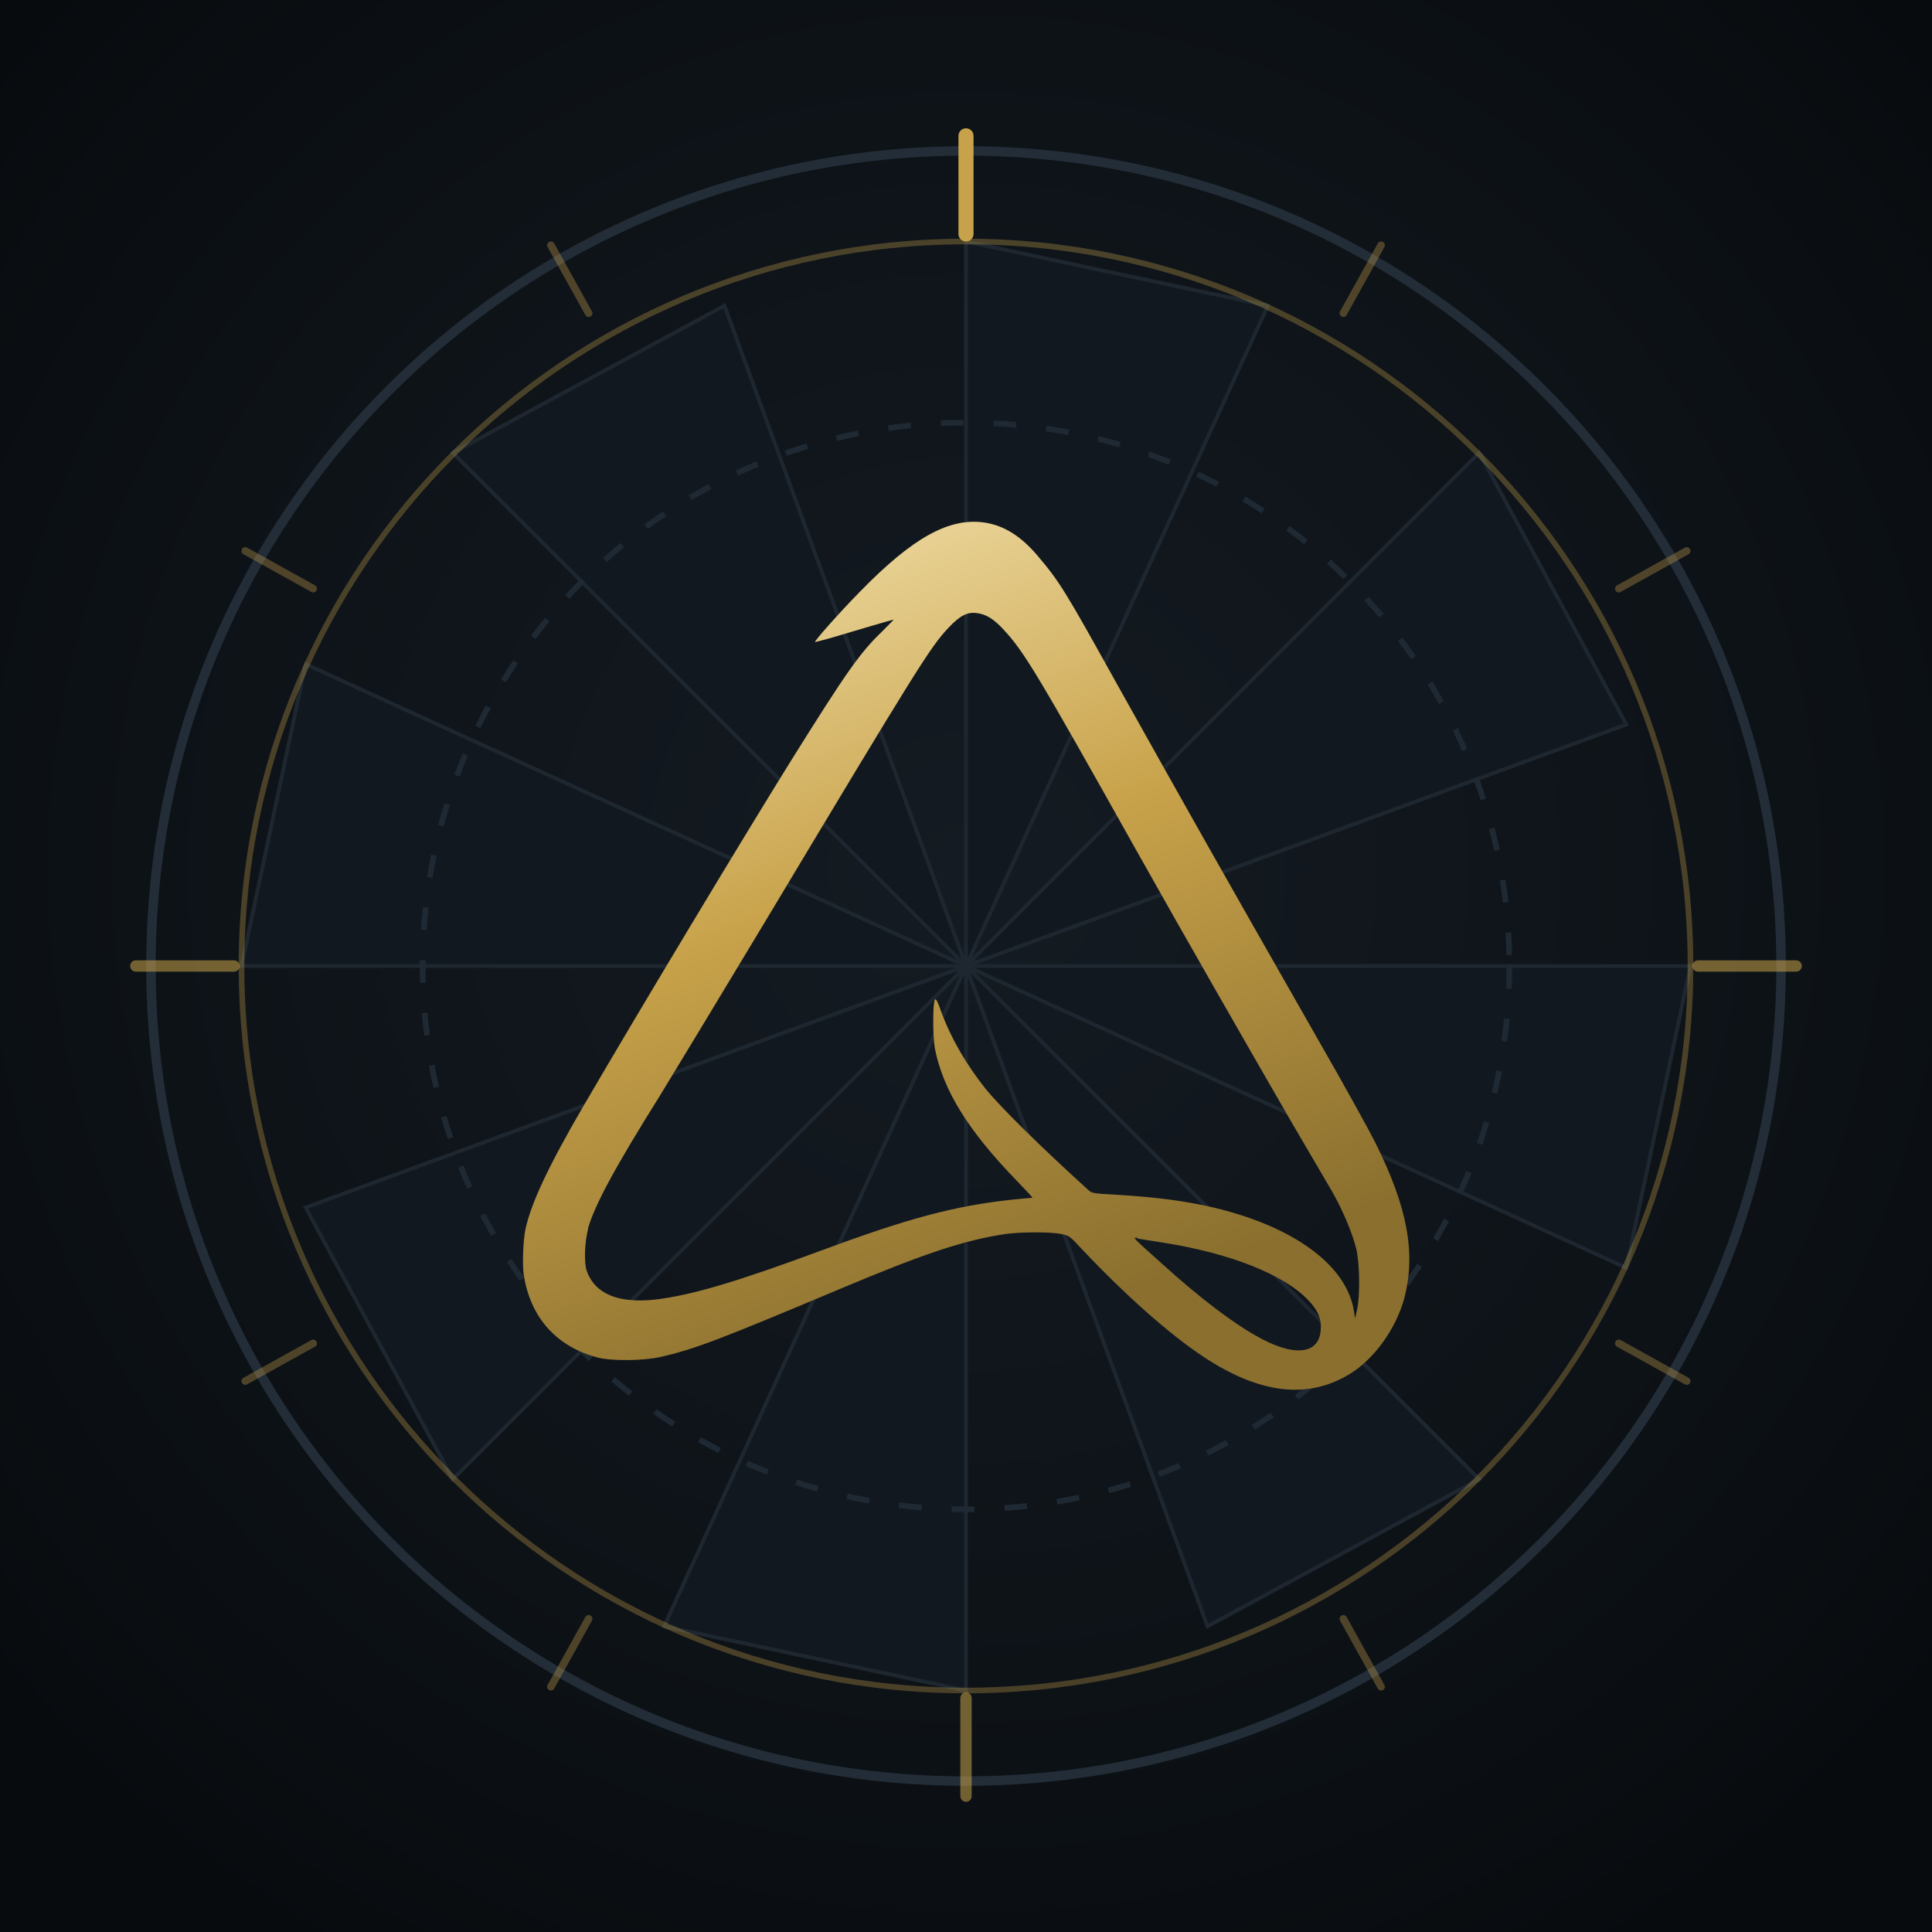
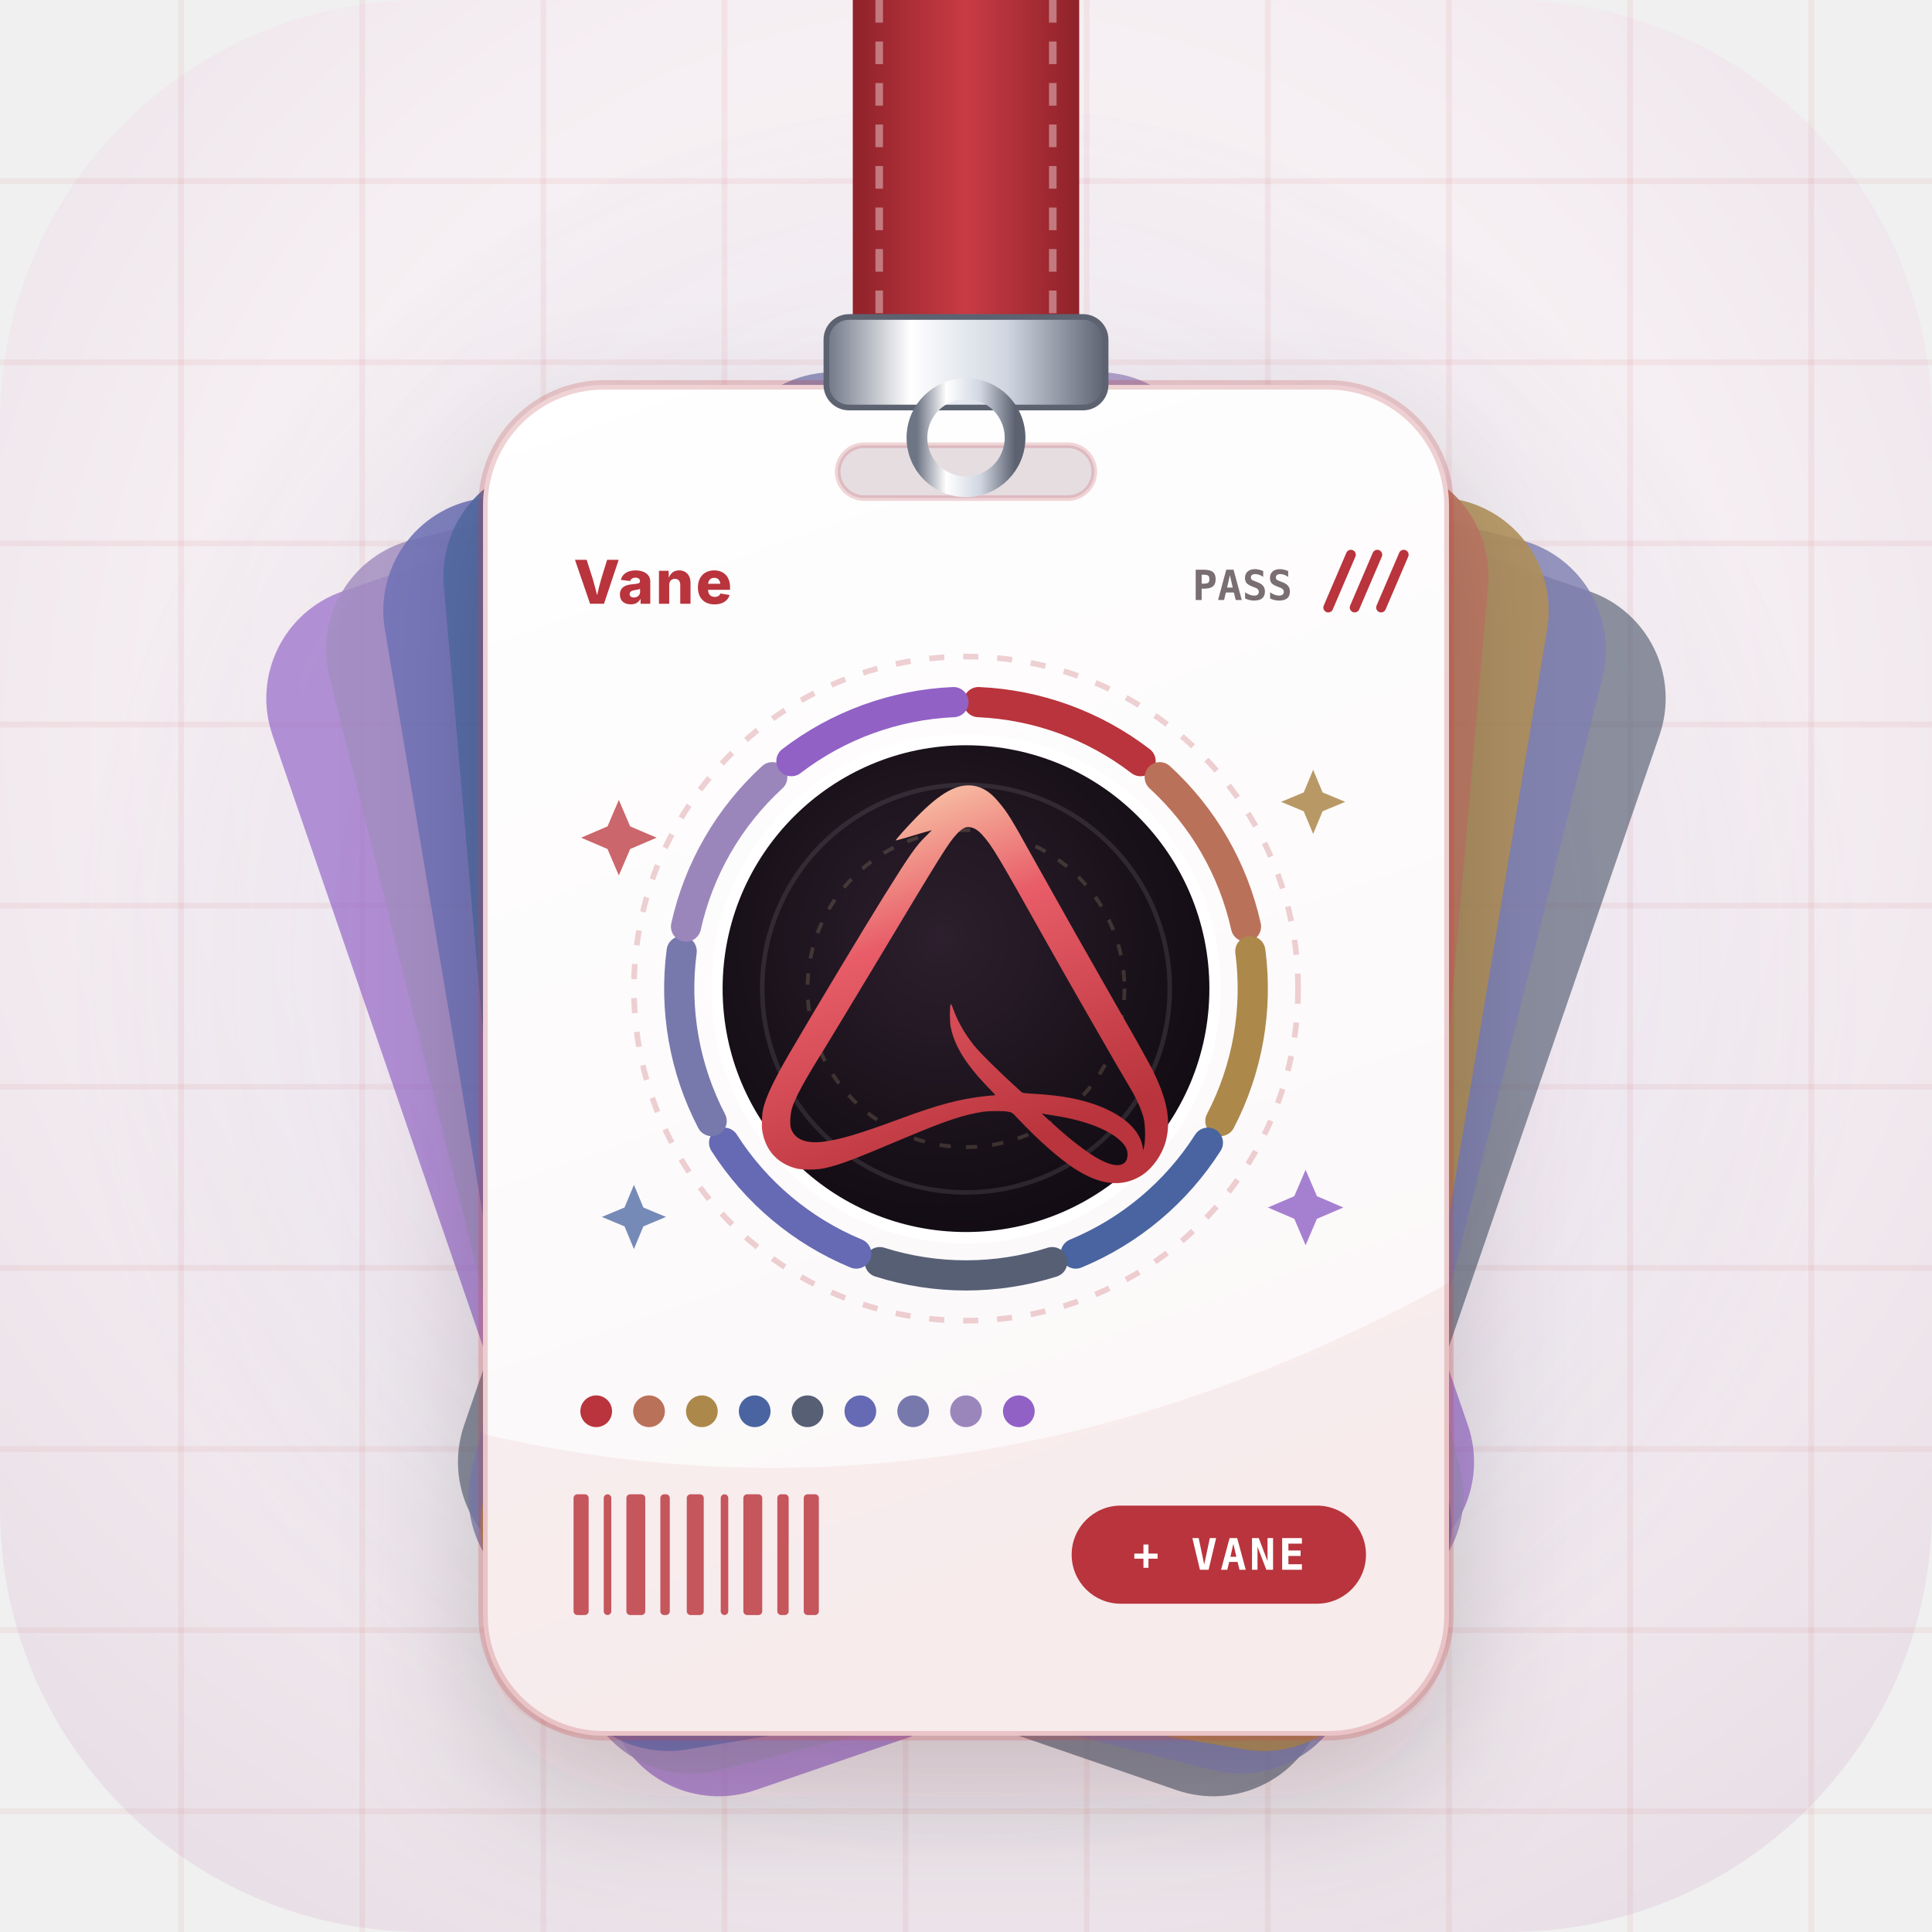
<svg xmlns="http://www.w3.org/2000/svg" viewBox="0 0 512 512" width="512" height="512">
  <defs>
-     <radialGradient id="bg" cx="50%" cy="45%" r="65%">
-       <stop offset="0%" stop-color="#141B22" />
-       <stop offset="65%" stop-color="#0D1217" />
-       <stop offset="100%" stop-color="#080B0E" />
+     <radialGradient id="bg" cx="50%" cy="38%" r="72%">
+       <stop offset="0%" stop-color="#fdf9fa" />
+       <stop offset="55%" stop-color="#f5eef2" />
+       <stop offset="100%" stop-color="#e8dfe6" />
    </radialGradient>
-     <linearGradient id="g" x1="0" y1="0" x2="0.35" y2="1">
-       <stop offset="0" stop-color="#F6E6B4" />
-       <stop offset="0.5" stop-color="#C8A24A" />
-       <stop offset="1" stop-color="#8A6F2E" />
+     <radialGradient id="aura" cx="50%" cy="48%" r="50%">
+       <stop offset="0%" stop-color="#b9343c" stop-opacity="0.16" />
+       <stop offset="55%" stop-color="#9161c6" stop-opacity="0.08" />
+       <stop offset="100%" stop-color="#4964a0" stop-opacity="0" />
+     </radialGradient>
+     <linearGradient id="strapGrad" x1="0" y1="0" x2="1" y2="0">
+       <stop offset="0%" stop-color="#8f222a" />
+       <stop offset="50%" stop-color="#c93b44" />
+       <stop offset="100%" stop-color="#8f222a" />
    </linearGradient>
+     <linearGradient id="clampGrad" x1="0" y1="0" x2="1" y2="0">
+       <stop offset="0%" stop-color="#6e7585" />
+       <stop offset="30%" stop-color="#ffffff" />
+       <stop offset="65%" stop-color="#cfd5e0" />
+       <stop offset="100%" stop-color="#5c6270" />
+     </linearGradient>
+     <linearGradient id="cardSurface" x1="0" y1="0" x2="0.25" y2="1">
+       <stop offset="0%" stop-color="#ffffff" />
+       <stop offset="100%" stop-color="#fbf7f8" />
+     </linearGradient>
+     <radialGradient id="vinylDisc" cx="45%" cy="40%" r="65%">
+       <stop offset="0%" stop-color="#2d1f2d" />
+       <stop offset="60%" stop-color="#1a121b" />
+       <stop offset="100%" stop-color="#100a12" />
+     </radialGradient>
+     <linearGradient id="vaneNeedle" x1="0" y1="0" x2="0.4" y2="1">
+       <stop offset="0%" stop-color="#fff0c2" />
+       <stop offset="45%" stop-color="#e85d68" />
+       <stop offset="100%" stop-color="#b9343c" />
+     </linearGradient>
+     <filter id="cardShadow" x="-18%" y="-12%" width="136%" height="136%">
+       <feDropShadow dx="0" dy="16" stdDeviation="18" flood-color="#27171b" flood-opacity="0.18" />
+     </filter>
  </defs>
-   <rect width="512" height="512" fill="url(#bg)" />
-   <g fill="#111820" stroke="#1E2730" stroke-width="1">
-     <path d="M256 256 L256 64 L336 81 Z" />
-     <path d="M256 256 L392 120 L431 192 Z" />
-     <path d="M256 256 L448 256 L431 336 Z" />
-     <path d="M256 256 L392 392 L320 431 Z" />
-     <path d="M256 256 L256 448 L176 431 Z" />
-     <path d="M256 256 L120 392 L81 320 Z" />
-     <path d="M256 256 L64 256 L81 176 Z" />
-     <path d="M256 256 L120 120 L192 81 Z" />
+   <rect width="512" height="512" rx="112" fill="url(#bg)" />
+   <circle cx="256" cy="264" r="236" fill="url(#aura)" />
+   <g stroke="#b9343c" stroke-opacity="0.065" stroke-width="1.5">
+     <line x1="48" y1="0" x2="48" y2="512" />
+     <line x1="0" y1="48" x2="512" y2="48" />
+     <line x1="96" y1="0" x2="96" y2="512" />
+     <line x1="0" y1="96" x2="512" y2="96" />
+     <line x1="144" y1="0" x2="144" y2="512" />
+     <line x1="0" y1="144" x2="512" y2="144" />
+     <line x1="192" y1="0" x2="192" y2="512" />
+     <line x1="0" y1="192" x2="512" y2="192" />
+     <line x1="240" y1="0" x2="240" y2="512" />
+     <line x1="0" y1="240" x2="512" y2="240" />
+     <line x1="288" y1="0" x2="288" y2="512" />
+     <line x1="0" y1="288" x2="512" y2="288" />
+     <line x1="336" y1="0" x2="336" y2="512" />
+     <line x1="0" y1="336" x2="512" y2="336" />
+     <line x1="384" y1="0" x2="384" y2="512" />
+     <line x1="0" y1="384" x2="512" y2="384" />
+     <line x1="432" y1="0" x2="432" y2="512" />
+     <line x1="0" y1="432" x2="512" y2="432" />
+     <line x1="480" y1="0" x2="480" y2="512" />
+     <line x1="0" y1="480" x2="512" y2="480" />
  </g>
-   <circle cx="256" cy="256" r="216" fill="none" stroke="#232D38" stroke-width="2.5" />
-   <circle cx="256" cy="256" r="192" fill="none" stroke="#C8A24A" stroke-opacity="0.32" stroke-width="1.5" />
-   <circle cx="256" cy="256" r="144" fill="none" stroke="#1F2933" stroke-width="1.5" stroke-dasharray="6 8" />
-   <g stroke="#C8A24A" stroke-linecap="round">
-     <line x1="256" y1="36" x2="256" y2="62" stroke-width="4" />
-     <line x1="476" y1="256" x2="450" y2="256" stroke-width="3" stroke-opacity="0.55" />
-     <line x1="256" y1="476" x2="256" y2="450" stroke-width="3" stroke-opacity="0.55" />
-     <line x1="36" y1="256" x2="62" y2="256" stroke-width="3" stroke-opacity="0.55" />
-     <line x1="366" y1="65" x2="356" y2="83" stroke-width="2" stroke-opacity="0.35" />
-     <line x1="447" y1="146" x2="429" y2="156" stroke-width="2" stroke-opacity="0.35" />
-     <line x1="447" y1="366" x2="429" y2="356" stroke-width="2" stroke-opacity="0.35" />
-     <line x1="366" y1="447" x2="356" y2="429" stroke-width="2" stroke-opacity="0.35" />
-     <line x1="146" y1="447" x2="156" y2="429" stroke-width="2" stroke-opacity="0.35" />
-     <line x1="65" y1="366" x2="83" y2="356" stroke-width="2" stroke-opacity="0.35" />
-     <line x1="65" y1="146" x2="83" y2="156" stroke-width="2" stroke-opacity="0.35" />
-     <line x1="146" y1="65" x2="156" y2="83" stroke-width="2" stroke-opacity="0.35" />
-   </g>
-   <g transform="translate(141 138) scale(9.6)">
-     <path fill-rule="evenodd" fill="url(#g)" d="M -0.23,20.81 c 0.18,1.18 0.90,1.99 2.04,2.29 c 0.38,0.10 1.25,0.09 1.71,-0.01 c 0.98,-0.22 1.69,-0.50 5.02,-1.90 c 2.33,-0.98 3.40,-1.33 4.53,-1.50 c 0.43,-0.06 1.26,-0.06 1.54,0 c 0.21,0.04 0.24,0.06 0.58,0.43 c 1.21,1.28 2.42,2.35 3.36,2.97 c 1.55,1.02 2.87,1.17 4.03,0.46 c 0.68,-0.42 1.27,-1.25 1.50,-2.09 c 0.32,-1.25 0.09,-2.50 -0.80,-4.29 c -0.16,-0.32 -0.87,-1.61 -1.59,-2.86 c -2.78,-4.87 -3.64,-6.40 -5.52,-9.76 c -1.45,-2.61 -1.60,-2.86 -2.22,-3.59 c -0.45,-0.53 -0.92,-0.83 -1.46,-0.91 c -0.97,-0.14 -1.97,0.40 -3.45,1.92 c -0.55,0.56 -1.25,1.35 -1.23,1.38 c 0.00,0.00 0.26,-0.06 0.56,-0.15 c 0.60,-0.18 1.58,-0.47 1.61,-0.47 c 0.01,0 -0.13,0.14 -0.32,0.33 c -0.61,0.59 -0.96,1.08 -2.54,3.61 c -1.25,2.01 -4.10,6.74 -5.72,9.52 c -0.95,1.63 -1.43,2.66 -1.58,3.36 c -0.07,0.33 -0.09,0.98 -0.05,1.27 z m 1.77,-1.26 c 0.19,-0.66 0.72,-1.65 1.99,-3.68 c 0.29,-0.47 1.62,-2.67 2.95,-4.88 c 4.12,-6.87 4.51,-7.50 5.01,-8.03 c 0.31,-0.33 0.52,-0.45 0.79,-0.41 c 0.25,0.03 0.47,0.16 0.75,0.47 c 0.56,0.61 0.90,1.17 3.68,6.13 c 1.20,2.14 3.32,5.84 4.30,7.53 c 0.48,0.82 0.98,1.67 1.10,1.88 c 0.27,0.48 0.53,1.09 0.64,1.53 c 0.10,0.42 0.11,1.33 0.02,1.71 l -0.05,0.22 l -0.03,-0.19 c -0.20,-1.34 -1.82,-2.46 -4.24,-2.95 c -0.72,-0.14 -1.33,-0.21 -2.25,-0.27 c -0.72,-0.04 -0.74,-0.04 -0.85,-0.14 c -1.28,-1.16 -2.42,-2.28 -2.84,-2.80 c -0.53,-0.67 -0.95,-1.39 -1.22,-2.13 c -0.09,-0.26 -0.14,-0.36 -0.17,-0.32 c -0.06,0.10 -0.06,1.03 0,1.35 c 0.23,1.15 0.91,2.26 2.27,3.66 c 0.24,0.25 0.44,0.46 0.42,0.46 c -0.01,0 -0.25,0.02 -0.54,0.05 c -1.60,0.17 -2.90,0.52 -5.27,1.40 c -2.35,0.87 -3.59,1.24 -4.60,1.36 c -1.01,0.11 -1.66,-0.15 -1.89,-0.79 c -0.08,-0.24 -0.06,-0.79 0.04,-1.17 z m 15.18,0.27 c 0.04,0.00 0.37,0.06 0.71,0.11 c 1.84,0.29 3.33,0.88 4.00,1.59 c 0.27,0.28 0.37,0.53 0.34,0.83 c -0.05,0.68 -0.77,0.74 -1.80,0.14 c -0.66,-0.37 -1.57,-1.07 -2.48,-1.89 c -0.96,-0.86 -0.92,-0.82 -0.77,-0.80 z" />
+   <g transform="">
+     <g opacity="0.92">
+       <rect x="136" y="114" width="240" height="336" rx="30" fill="#9161c6" transform="rotate(-19 256 360)" opacity="0.72" />
+       <rect x="136" y="114" width="240" height="336" rx="30" fill="#9b86bc" transform="rotate(-14 256 360)" opacity="0.82" />
+       <rect x="136" y="114" width="240" height="336" rx="30" fill="#6669b3" transform="rotate(-9.5 256 360)" opacity="0.88" />
+       <rect x="136" y="114" width="240" height="336" rx="30" fill="#4964a0" transform="rotate(-5 256 360)" opacity="0.94" />
+       <rect x="136" y="114" width="240" height="336" rx="30" fill="#575f75" transform="rotate(19 256 360)" opacity="0.72" />
+       <rect x="136" y="114" width="240" height="336" rx="30" fill="#7779ad" transform="rotate(14 256 360)" opacity="0.82" />
+       <rect x="136" y="114" width="240" height="336" rx="30" fill="#ac884b" transform="rotate(9.5 256 360)" opacity="0.88" />
+       <rect x="136" y="114" width="240" height="336" rx="30" fill="#ba7159" transform="rotate(5 256 360)" opacity="0.94" />
+     </g>
+     <g filter="url(#cardShadow)">
+       <rect x="128" y="102" width="256" height="358" rx="32" fill="url(#cardSurface)" stroke="#b9343c" stroke-opacity="0.22" stroke-width="2.5" />
+     </g>
+     <path d="M 128 380 Q 256 410 384 340 L 384 428 Q 384 460 352 460 L 160 460 Q 128 460 128 428 Z" fill="#b9343c" fill-opacity="0.06" />
+     <rect x="222" y="118" width="68" height="14" rx="7" fill="#e6dde1" stroke="#b9343c" stroke-opacity="0.2" stroke-width="1.5" />
+     <rect x="226" y="0" width="60" height="96" fill="url(#strapGrad)" />
+     <line x1="233" y1="0" x2="233" y2="96" stroke="#ffffff" stroke-opacity="0.38" stroke-width="2" stroke-dasharray="6 5" />
+     <line x1="279" y1="0" x2="279" y2="96" stroke="#ffffff" stroke-opacity="0.38" stroke-width="2" stroke-dasharray="6 5" />
+     <rect x="219" y="84" width="74" height="24" rx="6" fill="url(#clampGrad)" stroke="#5c6270" stroke-width="1.5" />
+     <circle cx="256" cy="116" r="13" fill="none" stroke="url(#clampGrad)" stroke-width="5.5" />
+     <text x="152" y="160" font-family="-apple-system, BlinkMacSystemFont, 'Inter', sans-serif" font-size="16" font-weight="800" fill="#b9343c" letter-spacing="0.5">Vane</text>
+     <text x="316" y="159" font-family="ui-monospace, SFMono-Regular, monospace" font-size="11" font-weight="800" fill="#27171b" opacity="0.62">PASS</text>
+     <g stroke="#b9343c" stroke-width="2.6" stroke-linecap="round">
+       <line x1="352" y1="161" x2="358" y2="147" />
+       <line x1="359" y1="161" x2="365" y2="147" />
+       <line x1="366" y1="161" x2="372" y2="147" />
+     </g>
+     <circle cx="256" cy="262" r="88" fill="none" stroke="#b9343c" stroke-opacity="0.22" stroke-width="1.5" stroke-dasharray="4 5" />
+     <g>
+       <path d="M 259.32 186.07 A 76 76 0 0 1 302.27 201.71" fill="none" stroke="#b9343c" stroke-width="8" stroke-linecap="round" />
+       <path d="M 307.34 205.97 A 76 76 0 0 1 330.20 245.55" fill="none" stroke="#ba7159" stroke-width="8" stroke-linecap="round" />
+       <path d="M 331.35 252.08 A 76 76 0 0 1 323.41 297.09" fill="none" stroke="#ac884b" stroke-width="8" stroke-linecap="round" />
+       <path d="M 320.10 302.83 A 76 76 0 0 1 285.08 332.21" fill="none" stroke="#4964a0" stroke-width="8" stroke-linecap="round" />
+       <path d="M 278.85 334.48 A 76 76 0 0 1 233.15 334.48" fill="none" stroke="#575f75" stroke-width="8" stroke-linecap="round" />
+       <path d="M 226.92 332.21 A 76 76 0 0 1 191.90 302.83" fill="none" stroke="#6669b3" stroke-width="8" stroke-linecap="round" />
+       <path d="M 188.59 297.09 A 76 76 0 0 1 180.65 252.08" fill="none" stroke="#7779ad" stroke-width="8" stroke-linecap="round" />
+       <path d="M 181.80 245.55 A 76 76 0 0 1 204.66 205.97" fill="none" stroke="#9b86bc" stroke-width="8" stroke-linecap="round" />
+       <path d="M 209.73 201.71 A 76 76 0 0 1 252.68 186.07" fill="none" stroke="#9161c6" stroke-width="8" stroke-linecap="round" />
+     </g>
+     <circle cx="256" cy="262" r="66" fill="url(#vinylDisc)" stroke="#ffffff" stroke-width="3" />
+     <circle cx="256" cy="262" r="54" fill="none" stroke="#ffffff" stroke-opacity="0.1" stroke-width="1.2" />
+     <circle cx="256" cy="262" r="42" fill="none" stroke="#fae5a8" stroke-opacity="0.16" stroke-width="1" stroke-dasharray="3 4" />
+     <path d="M 164 212 L 167 219 L 174 222 L 167 225 L 164 232 L 161 225 L 154 222 L 161 219 Z" fill="#b9343c" opacity="0.75" />
+     <path d="M 348 204 L 350.5 210 L 356.5 212.5 L 350.5 215 L 348 221 L 345.5 215 L 339.5 212.5 L 345.5 210 Z" fill="#ac884b" opacity="0.85" />
+     <path d="M 168 314 L 170.5 320 L 176.5 322.5 L 170.5 325 L 168 331 L 165.5 325 L 159.5 322.5 L 165.5 320 Z" fill="#4964a0" opacity="0.75" />
+     <path d="M 346 310 L 349 317 L 356 320 L 349 323 L 346 330 L 343 323 L 336 320 L 343 317 Z" fill="#9161c6" opacity="0.8" />
+     <g transform="translate(203 208) scale(4.4)">
+       <path fill-rule="evenodd" fill="url(#vaneNeedle)" d="M -0.23,20.81 c 0.18,1.18 0.90,1.99 2.04,2.29 c 0.38,0.10 1.25,0.09 1.71,-0.01 c 0.98,-0.22 1.69,-0.50 5.02,-1.90 c 2.33,-0.98 3.40,-1.33 4.53,-1.50 c 0.43,-0.06 1.26,-0.06 1.54,0 c 0.21,0.04 0.24,0.06 0.58,0.43 c 1.21,1.28 2.42,2.35 3.36,2.97 c 1.55,1.02 2.87,1.17 4.03,0.46 c 0.68,-0.42 1.27,-1.25 1.50,-2.09 c 0.32,-1.25 0.09,-2.50 -0.80,-4.29 c -0.16,-0.32 -0.87,-1.61 -1.59,-2.86 c -2.78,-4.87 -3.64,-6.40 -5.52,-9.76 c -1.45,-2.61 -1.60,-2.86 -2.22,-3.59 c -0.45,-0.53 -0.92,-0.83 -1.46,-0.91 c -0.97,-0.14 -1.97,0.40 -3.45,1.92 c -0.55,0.56 -1.25,1.35 -1.23,1.38 c 0.00,0.00 0.26,-0.06 0.56,-0.15 c 0.60,-0.18 1.58,-0.47 1.61,-0.47 c 0.01,0 -0.13,0.14 -0.32,0.33 c -0.61,0.59 -0.96,1.08 -2.54,3.61 c -1.25,2.01 -4.10,6.74 -5.72,9.52 c -0.95,1.63 -1.43,2.66 -1.58,3.36 c -0.07,0.33 -0.09,0.98 -0.05,1.27 z m 1.77,-1.26 c 0.19,-0.66 0.72,-1.65 1.99,-3.68 c 0.29,-0.47 1.62,-2.67 2.95,-4.88 c 4.12,-6.87 4.51,-7.50 5.01,-8.03 c 0.31,-0.33 0.52,-0.45 0.79,-0.41 c 0.25,0.03 0.47,0.16 0.75,0.47 c 0.56,0.61 0.90,1.17 3.68,6.13 c 1.20,2.14 3.32,5.84 4.30,7.53 c 0.48,0.82 0.98,1.67 1.10,1.88 c 0.27,0.48 0.53,1.09 0.64,1.53 c 0.10,0.42 0.11,1.33 0.02,1.71 l -0.05,0.22 l -0.03,-0.19 c -0.20,-1.34 -1.82,-2.46 -4.24,-2.95 c -0.72,-0.14 -1.33,-0.21 -2.25,-0.27 c -0.72,-0.04 -0.74,-0.04 -0.85,-0.14 c -1.28,-1.16 -2.42,-2.28 -2.84,-2.80 c -0.53,-0.67 -0.95,-1.39 -1.22,-2.13 c -0.09,-0.26 -0.14,-0.36 -0.17,-0.32 c -0.06,0.10 -0.06,1.03 0,1.35 c 0.23,1.15 0.91,2.26 2.27,3.66 c 0.24,0.25 0.44,0.46 0.42,0.46 c -0.01,0 -0.25,0.02 -0.54,0.05 c -1.60,0.17 -2.90,0.52 -5.27,1.40 c -2.35,0.87 -3.59,1.24 -4.60,1.36 c -1.01,0.11 -1.66,-0.15 -1.89,-0.79 c -0.08,-0.24 -0.06,-0.79 0.04,-1.17 z m 15.18,0.27 c 0.04,0.00 0.37,0.06 0.71,0.11 c 1.84,0.29 3.33,0.88 4.00,1.59 c 0.27,0.28 0.37,0.53 0.34,0.83 c -0.05,0.68 -0.77,0.74 -1.80,0.14 c -0.66,-0.37 -1.57,-1.07 -2.48,-1.89 c -0.96,-0.86 -0.92,-0.82 -0.77,-0.80 z" />
+     </g>
+     <g transform="translate(152 368)">
+       <circle cx="6" cy="6" r="4.2" fill="#b9343c" />
+       <circle cx="20" cy="6" r="4.2" fill="#ba7159" />
+       <circle cx="34" cy="6" r="4.2" fill="#ac884b" />
+       <circle cx="48" cy="6" r="4.2" fill="#4964a0" />
+       <circle cx="62" cy="6" r="4.2" fill="#575f75" />
+       <circle cx="76" cy="6" r="4.2" fill="#6669b3" />
+       <circle cx="90" cy="6" r="4.2" fill="#7779ad" />
+       <circle cx="104" cy="6" r="4.2" fill="#9b86bc" />
+       <circle cx="118" cy="6" r="4.2" fill="#9161c6" />
+     </g>
+     <g fill="#b9343c" opacity="0.82" transform="translate(152 396)">
+       <rect x="0" y="0" width="4" height="32" rx="1" />
+       <rect x="8" y="0" width="2" height="32" rx="1" />
+       <rect x="14" y="0" width="5" height="32" rx="1" />
+       <rect x="23" y="0" width="2.5" height="32" rx="1" />
+       <rect x="30" y="0" width="4.5" height="32" rx="1" />
+       <rect x="39" y="0" width="2" height="32" rx="1" />
+       <rect x="45" y="0" width="5" height="32" rx="1" />
+       <rect x="54" y="0" width="3" height="32" rx="1" />
+       <rect x="61" y="0" width="4" height="32" rx="1" />
+     </g>
+     <rect x="284" y="399" width="78" height="26" rx="13" fill="#b9343c" />
+     <text x="323" y="416" text-anchor="middle" font-family="ui-monospace, SFMono-Regular, monospace" font-size="11.5" font-weight="800" fill="#ffffff" letter-spacing="0.8">+ VANE</text>
  </g>
</svg>
